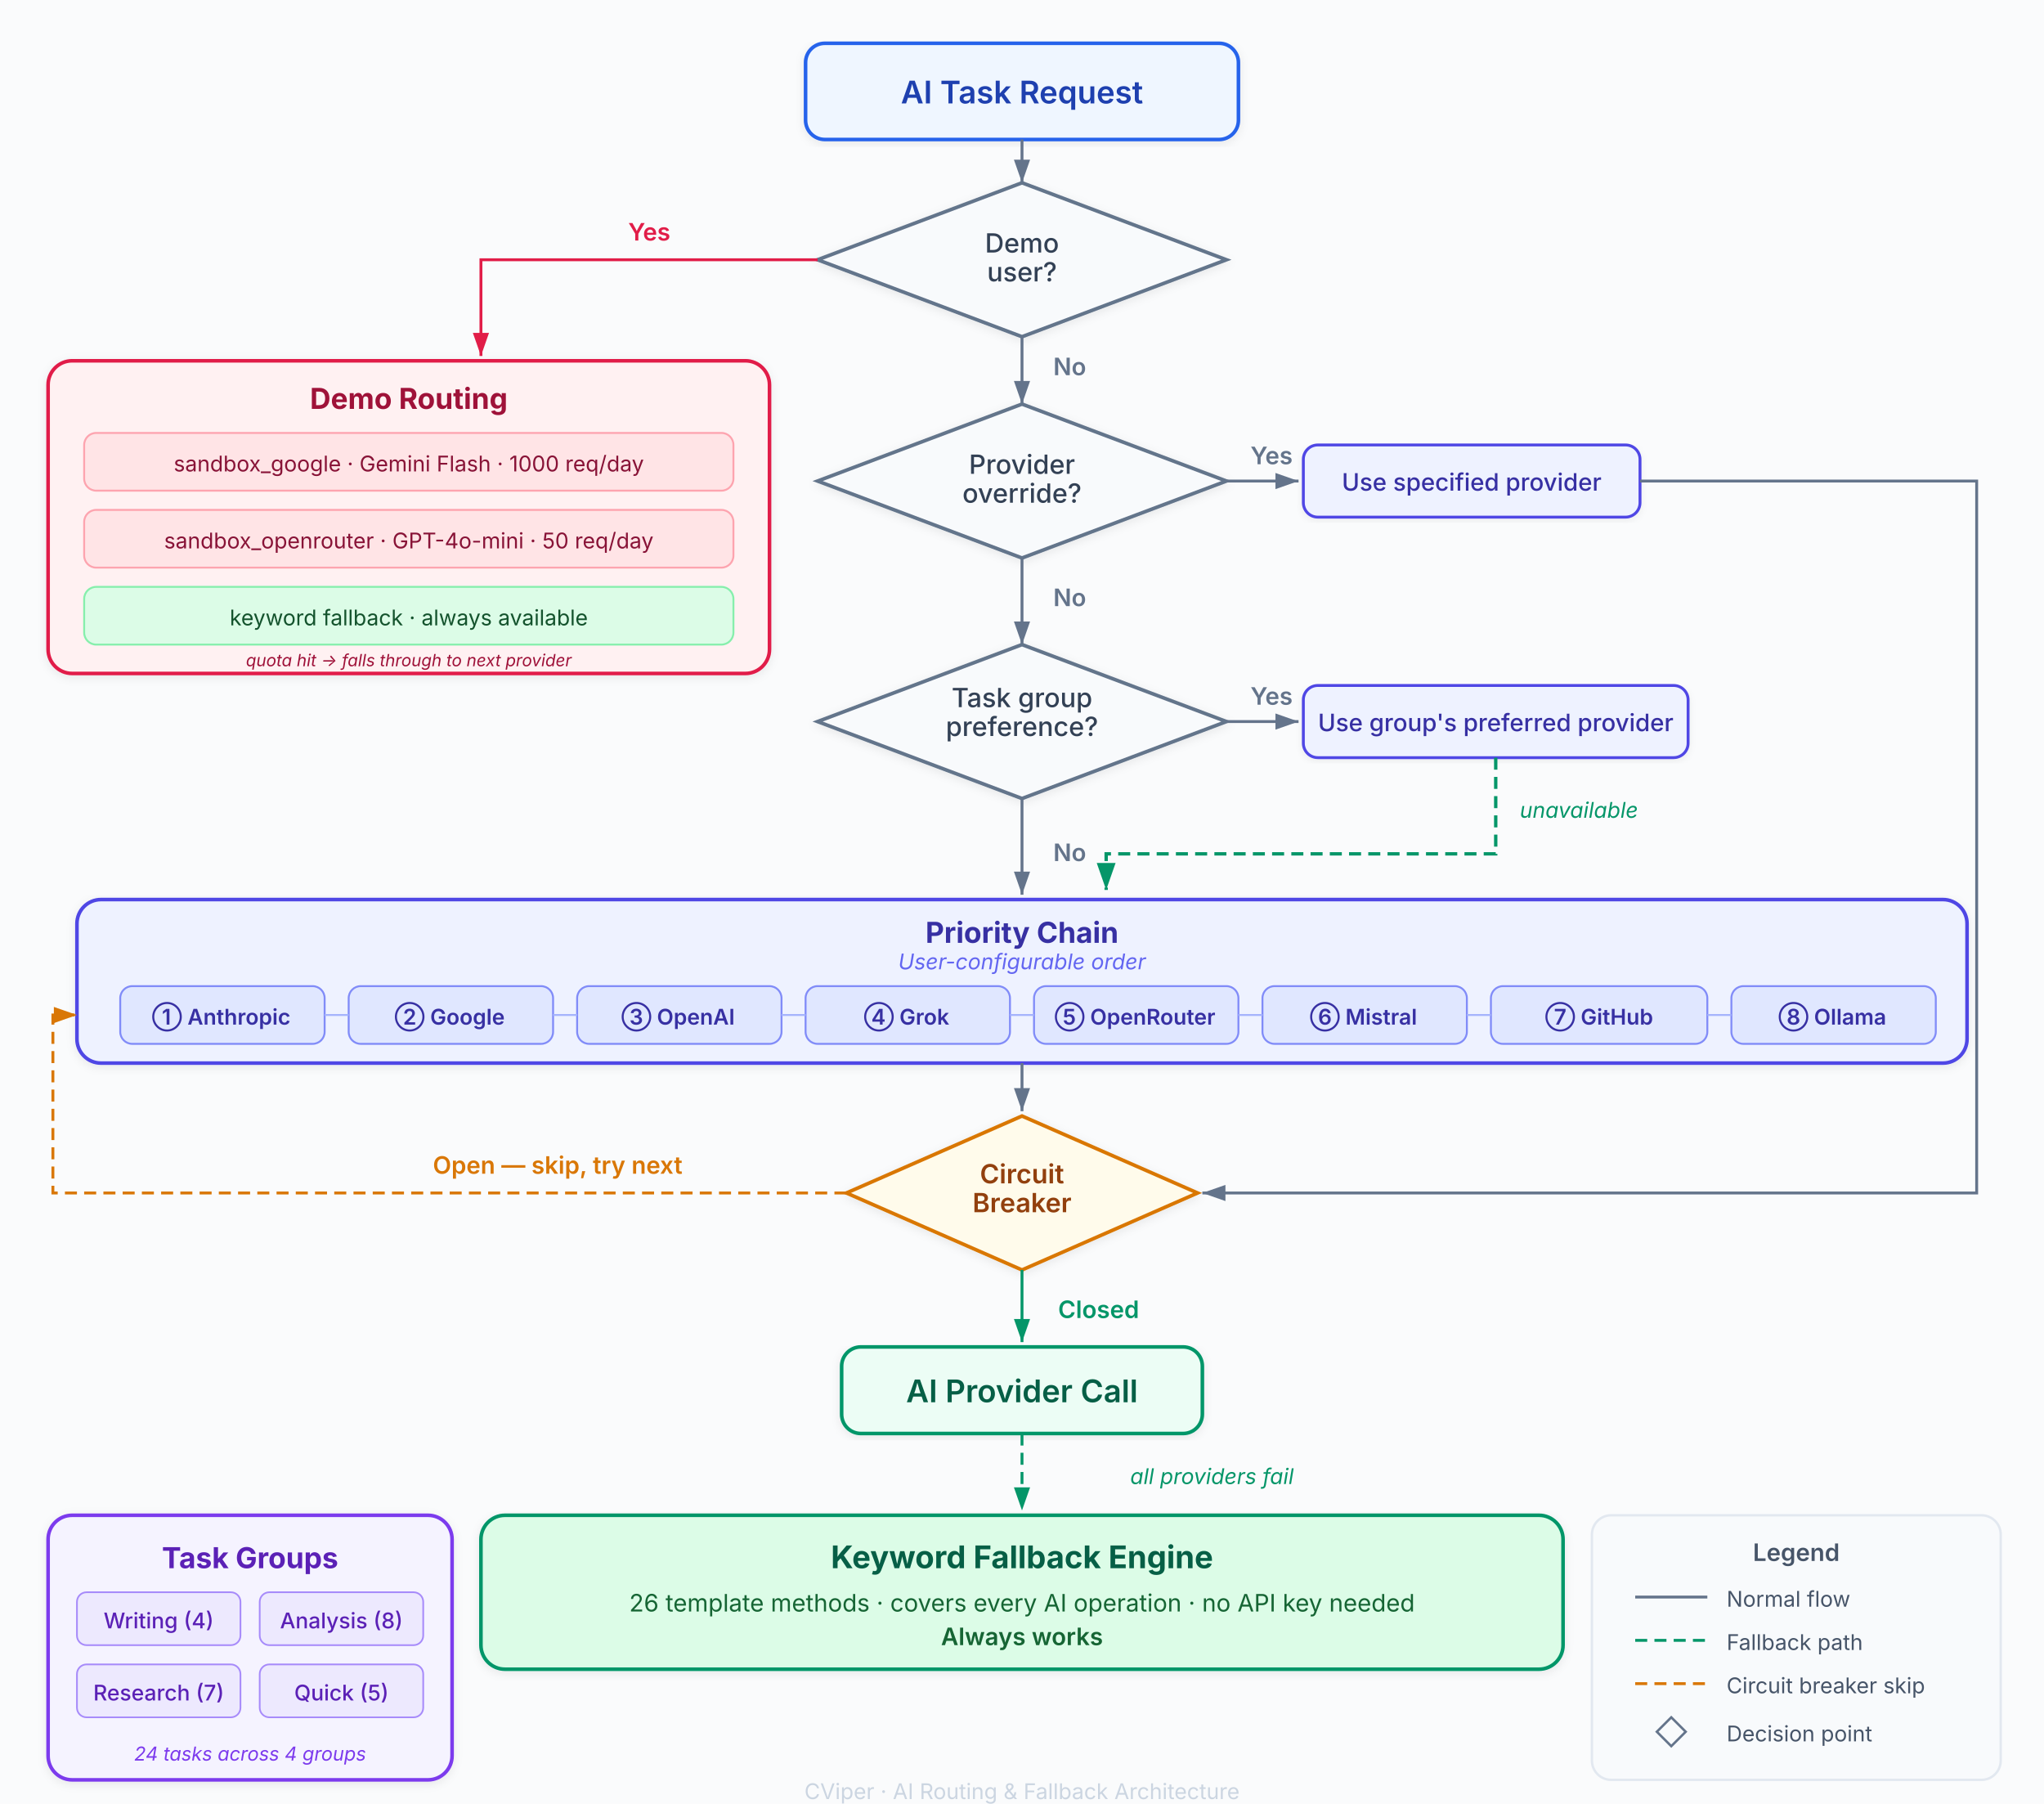
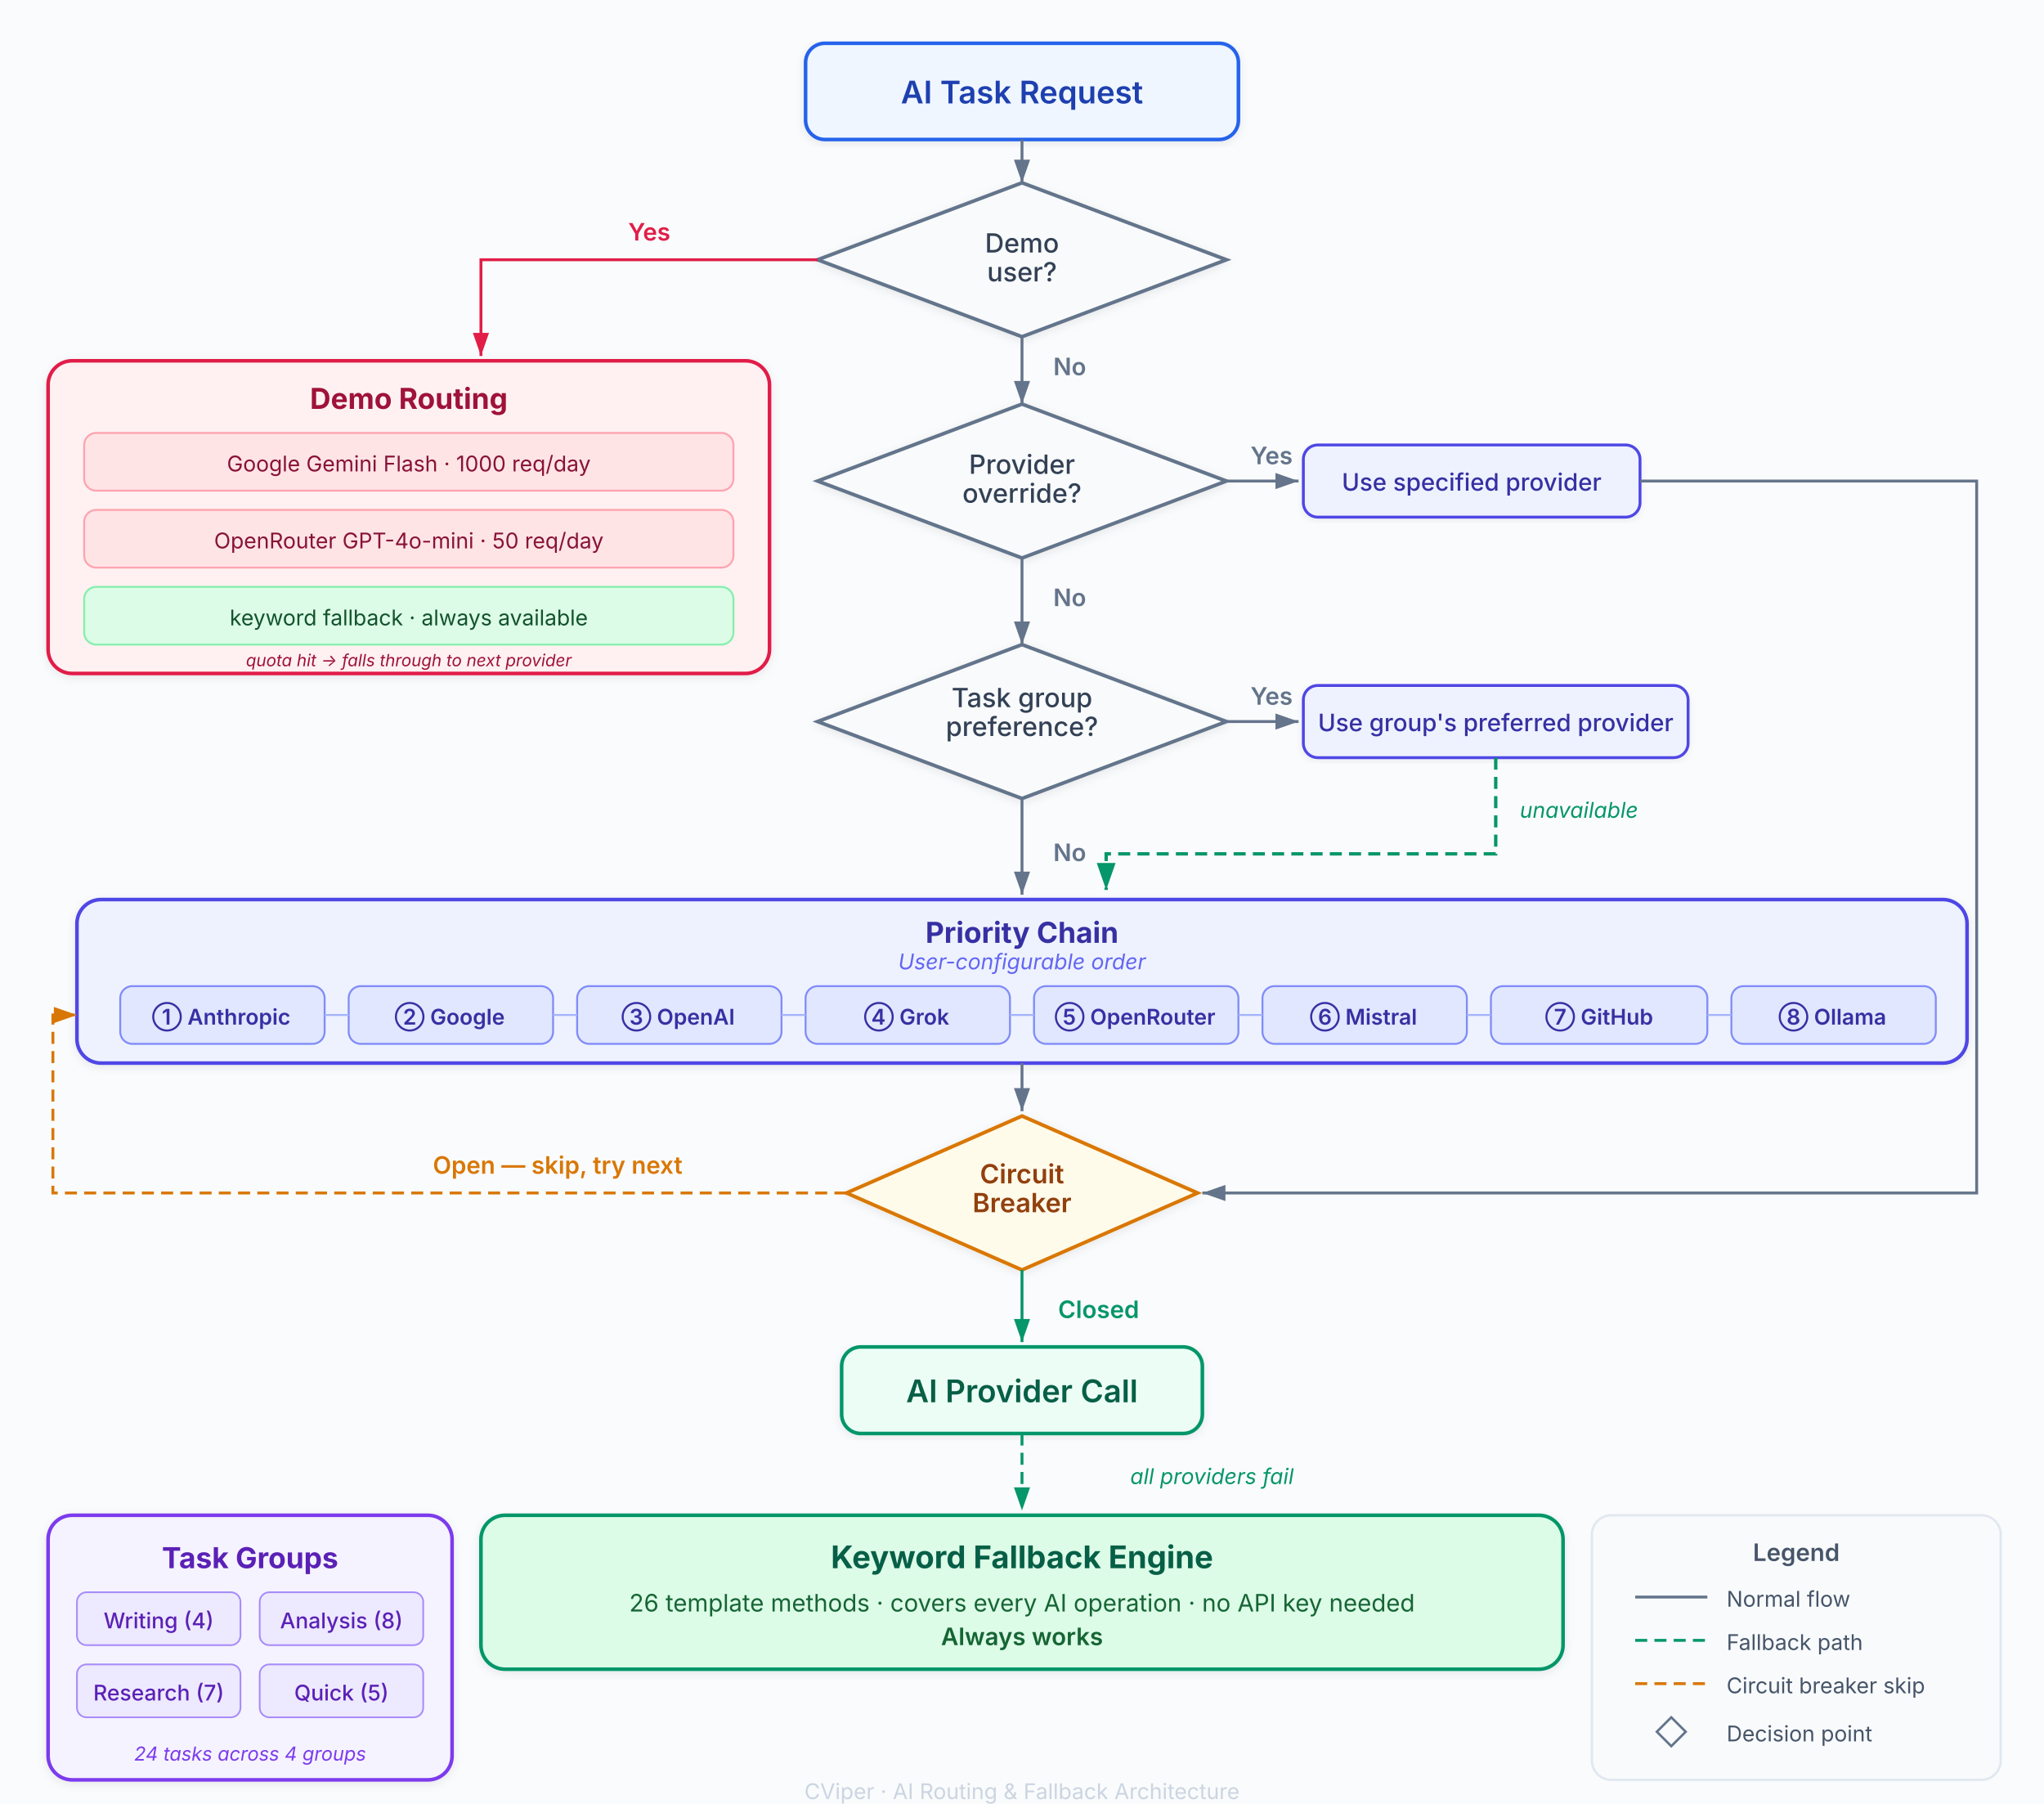
<svg xmlns="http://www.w3.org/2000/svg" viewBox="0 0 850 750" font-family="Inter, system-ui, -apple-system, sans-serif">
  <defs>
    <marker id="arrow" viewBox="0 0 10 7" refX="10" refY="3.5" markerWidth="8" markerHeight="6" orient="auto-start-reverse">
      <path d="M 0 0 L 10 3.5 L 0 7 z" fill="#64748b" />
    </marker>
    <marker id="arrow-green" viewBox="0 0 10 7" refX="10" refY="3.5" markerWidth="8" markerHeight="6" orient="auto-start-reverse">
      <path d="M 0 0 L 10 3.5 L 0 7 z" fill="#059669" />
    </marker>
    <marker id="arrow-amber" viewBox="0 0 10 7" refX="10" refY="3.5" markerWidth="8" markerHeight="6" orient="auto-start-reverse">
      <path d="M 0 0 L 10 3.5 L 0 7 z" fill="#d97706" />
    </marker>
    <marker id="arrow-rose" viewBox="0 0 10 7" refX="10" refY="3.5" markerWidth="8" markerHeight="6" orient="auto-start-reverse">
      <path d="M 0 0 L 10 3.5 L 0 7 z" fill="#e11d48" />
    </marker>
    <filter id="shadow" x="-4%" y="-4%" width="108%" height="112%">
      <feDropShadow dx="0" dy="1" stdDeviation="2" flood-opacity="0.08" flood-color="#000" />
    </filter>
    <filter id="shadow-sm" x="-2%" y="-4%" width="104%" height="112%">
      <feDropShadow dx="0" dy="1" stdDeviation="1.5" flood-opacity="0.06" flood-color="#000" />
    </filter>
  </defs>
  <rect width="850" height="750" fill="#fafbfc" rx="0" />
  <rect x="335" y="18" width="180" height="40" rx="8" fill="#eff6ff" stroke="#2563eb" stroke-width="1.5" filter="url(#shadow)" />
  <text x="425" y="43" text-anchor="middle" font-size="13" font-weight="600" fill="#1e40af">AI Task Request</text>
  <line x1="425" y1="58" x2="425" y2="76" stroke="#64748b" stroke-width="1.2" marker-end="url(#arrow)" />
  <polygon points="425,76 510,108 425,140 340,108" fill="#f8fafc" stroke="#64748b" stroke-width="1.5" filter="url(#shadow)" />
  <text x="425" y="105" text-anchor="middle" font-size="11" font-weight="500" fill="#334155">Demo</text>
  <text x="425" y="117" text-anchor="middle" font-size="11" font-weight="500" fill="#334155">user?</text>
  <path d="M 340,108 L 200,108 L 200,148" stroke="#e11d48" stroke-width="1.2" fill="none" marker-end="url(#arrow-rose)" />
  <text x="270" y="100" text-anchor="middle" font-size="10" font-weight="600" fill="#e11d48">Yes</text>
  <line x1="425" y1="140" x2="425" y2="168" stroke="#64748b" stroke-width="1.2" marker-end="url(#arrow)" />
  <text x="438" y="156" font-size="10" font-weight="600" fill="#64748b">No</text>
  <rect x="20" y="150" width="300" height="130" rx="10" fill="#fff1f2" stroke="#e11d48" stroke-width="1.5" filter="url(#shadow)" />
  <text x="170" y="170" text-anchor="middle" font-size="12" font-weight="700" fill="#9f1239">Demo Routing</text>
  <rect x="35" y="180" width="270" height="24" rx="5" fill="#ffe4e6" stroke="#fda4af" stroke-width="0.8" />
-   <text x="170" y="196" text-anchor="middle" font-size="9" fill="#881337">sandbox_google · Gemini Flash · 1000 req/day</text>
+   <text x="170" y="196" text-anchor="middle" font-size="9" fill="#881337">Google Gemini Flash · 1000 req/day</text>
  <rect x="35" y="212" width="270" height="24" rx="5" fill="#ffe4e6" stroke="#fda4af" stroke-width="0.8" />
-   <text x="170" y="228" text-anchor="middle" font-size="9" fill="#881337">sandbox_openrouter · GPT-4o-mini · 50 req/day</text>
+   <text x="170" y="228" text-anchor="middle" font-size="9" fill="#881337">OpenRouter GPT-4o-mini · 50 req/day</text>
  <rect x="35" y="244" width="270" height="24" rx="5" fill="#dcfce7" stroke="#86efac" stroke-width="0.8" />
  <text x="170" y="260" text-anchor="middle" font-size="9" fill="#14532d">keyword fallback · always available</text>
  <text x="170" y="277" text-anchor="middle" font-size="7" fill="#9f1239" font-style="italic">quota hit → falls through to next provider</text>
  <polygon points="425,168 510,200 425,232 340,200" fill="#f8fafc" stroke="#64748b" stroke-width="1.5" filter="url(#shadow)" />
  <text x="425" y="197" text-anchor="middle" font-size="11" font-weight="500" fill="#334155">Provider</text>
  <text x="425" y="209" text-anchor="middle" font-size="11" font-weight="500" fill="#334155">override?</text>
  <path d="M 510,200 L 540,200" stroke="#64748b" stroke-width="1.2" fill="none" marker-end="url(#arrow)" />
  <text x="520" y="193" font-size="10" font-weight="600" fill="#64748b">Yes</text>
  <rect x="542" y="185" width="140" height="30" rx="6" fill="#eef2ff" stroke="#4f46e5" stroke-width="1.2" filter="url(#shadow-sm)" />
  <text x="612" y="204" text-anchor="middle" font-size="10" font-weight="500" fill="#3730a3">Use specified provider</text>
  <path d="M 682 200 L 822 200 L 822 496 L 500 496" stroke="#64748b" stroke-width="1.2" fill="none" marker-end="url(#arrow)" />
  <line x1="425" y1="232" x2="425" y2="268" stroke="#64748b" stroke-width="1.2" marker-end="url(#arrow)" />
  <text x="438" y="252" font-size="10" font-weight="600" fill="#64748b">No</text>
  <polygon points="425,268 510,300 425,332 340,300" fill="#f8fafc" stroke="#64748b" stroke-width="1.5" filter="url(#shadow)" />
  <text x="425" y="294" text-anchor="middle" font-size="11" font-weight="500" fill="#334155">Task group</text>
  <text x="425" y="306" text-anchor="middle" font-size="11" font-weight="500" fill="#334155">preference?</text>
  <path d="M 510,300 L 540,300" stroke="#64748b" stroke-width="1.2" fill="none" marker-end="url(#arrow)" />
  <text x="520" y="293" font-size="10" font-weight="600" fill="#64748b">Yes</text>
  <rect x="542" y="285" width="160" height="30" rx="6" fill="#eef2ff" stroke="#4f46e5" stroke-width="1.2" filter="url(#shadow-sm)" />
  <text x="622" y="304" text-anchor="middle" font-size="10" font-weight="500" fill="#3730a3">Use group's preferred provider</text>
  <path d="M 622,315 L 622,355 L 460,355 L 460,370" stroke="#059669" stroke-width="1.4" fill="none" stroke-dasharray="5,3" marker-end="url(#arrow-green)" />
  <text x="632" y="340" font-size="9" font-style="italic" fill="#059669">unavailable</text>
  <line x1="425" y1="332" x2="425" y2="372" stroke="#64748b" stroke-width="1.2" marker-end="url(#arrow)" />
  <text x="438" y="358" font-size="10" font-weight="600" fill="#64748b">No</text>
  <rect x="32" y="374" width="786" height="68" rx="10" fill="#eef2ff" stroke="#4f46e5" stroke-width="1.5" filter="url(#shadow)" />
  <text x="425" y="392" text-anchor="middle" font-size="12" font-weight="700" fill="#3730a3">Priority Chain</text>
  <text x="425" y="403" text-anchor="middle" font-size="9" fill="#6366f1" font-style="italic">User-configurable order</text>
  <rect x="50" y="410" width="85" height="24" rx="5" fill="#e0e7ff" stroke="#818cf8" stroke-width="0.8" />
  <text x="92" y="426" text-anchor="middle" font-size="9" font-weight="600" fill="#3730a3">① Anthropic</text>
  <rect x="145" y="410" width="85" height="24" rx="5" fill="#e0e7ff" stroke="#818cf8" stroke-width="0.8" />
  <text x="187" y="426" text-anchor="middle" font-size="9" font-weight="600" fill="#3730a3">② Google</text>
  <rect x="240" y="410" width="85" height="24" rx="5" fill="#e0e7ff" stroke="#818cf8" stroke-width="0.8" />
  <text x="282" y="426" text-anchor="middle" font-size="9" font-weight="600" fill="#3730a3">③ OpenAI</text>
  <rect x="335" y="410" width="85" height="24" rx="5" fill="#e0e7ff" stroke="#818cf8" stroke-width="0.8" />
  <text x="377" y="426" text-anchor="middle" font-size="9" font-weight="600" fill="#3730a3">④ Grok</text>
  <rect x="430" y="410" width="85" height="24" rx="5" fill="#e0e7ff" stroke="#818cf8" stroke-width="0.8" />
  <text x="472" y="426" text-anchor="middle" font-size="9" font-weight="600" fill="#3730a3">⑤ OpenRouter</text>
  <rect x="525" y="410" width="85" height="24" rx="5" fill="#e0e7ff" stroke="#818cf8" stroke-width="0.8" />
  <text x="567" y="426" text-anchor="middle" font-size="9" font-weight="600" fill="#3730a3">⑥ Mistral</text>
  <rect x="620" y="410" width="90" height="24" rx="5" fill="#e0e7ff" stroke="#818cf8" stroke-width="0.8" />
  <text x="665" y="426" text-anchor="middle" font-size="9" font-weight="600" fill="#3730a3">⑦ GitHub</text>
  <rect x="720" y="410" width="85" height="24" rx="5" fill="#e0e7ff" stroke="#818cf8" stroke-width="0.8" />
  <text x="762" y="426" text-anchor="middle" font-size="9" font-weight="600" fill="#3730a3">⑧ Ollama</text>
  <line x1="135" y1="422" x2="145" y2="422" stroke="#a5b4fc" stroke-width="0.8" />
  <line x1="230" y1="422" x2="240" y2="422" stroke="#a5b4fc" stroke-width="0.8" />
  <line x1="325" y1="422" x2="335" y2="422" stroke="#a5b4fc" stroke-width="0.8" />
  <line x1="420" y1="422" x2="430" y2="422" stroke="#a5b4fc" stroke-width="0.8" />
  <line x1="515" y1="422" x2="525" y2="422" stroke="#a5b4fc" stroke-width="0.8" />
  <line x1="610" y1="422" x2="620" y2="422" stroke="#a5b4fc" stroke-width="0.8" />
  <line x1="710" y1="422" x2="720" y2="422" stroke="#a5b4fc" stroke-width="0.8" />
  <line x1="425" y1="442" x2="425" y2="462" stroke="#64748b" stroke-width="1.2" marker-end="url(#arrow)" />
  <polygon points="425,464 498,496 425,528 352,496" fill="#fffbeb" stroke="#d97706" stroke-width="1.5" filter="url(#shadow)" />
  <text x="425" y="492" text-anchor="middle" font-size="11" font-weight="600" fill="#92400e">Circuit</text>
  <text x="425" y="504" text-anchor="middle" font-size="11" font-weight="600" fill="#92400e">Breaker</text>
  <line x1="425" y1="528" x2="425" y2="558" stroke="#059669" stroke-width="1.2" marker-end="url(#arrow-green)" />
  <text x="440" y="548" font-size="10" font-weight="600" fill="#059669">Closed</text>
  <path d="M 352,496 L 22,496 L 22,422 L 32,422" stroke="#d97706" stroke-width="1.2" fill="none" stroke-dasharray="5,3" marker-end="url(#arrow-amber)" />
  <text x="180" y="488" font-size="10" font-weight="600" fill="#d97706">Open — skip, try next</text>
  <rect x="350" y="560" width="150" height="36" rx="8" fill="#ecfdf5" stroke="#059669" stroke-width="1.5" filter="url(#shadow)" />
  <text x="425" y="583" text-anchor="middle" font-size="13" font-weight="600" fill="#065f46">AI Provider Call</text>
  <path d="M 425,596 L 425,628" stroke="#059669" stroke-width="1.2" fill="none" stroke-dasharray="5,3" marker-end="url(#arrow-green)" />
  <text x="470" y="617" font-size="9" font-style="italic" fill="#059669">all providers fail</text>
  <rect x="200" y="630" width="450" height="64" rx="10" fill="#dcfce7" stroke="#059669" stroke-width="1.5" filter="url(#shadow)" />
  <text x="425" y="652" text-anchor="middle" font-size="13" font-weight="700" fill="#065f46">Keyword Fallback Engine</text>
  <text x="425" y="670" text-anchor="middle" font-size="10" fill="#166534">26 template methods · covers every AI operation · no API key needed</text>
  <text x="425" y="684" text-anchor="middle" font-size="10" font-weight="600" fill="#166534">Always works</text>
  <rect x="20" y="630" width="168" height="110" rx="10" fill="#f5f3ff" stroke="#7c3aed" stroke-width="1.5" filter="url(#shadow)" />
  <text x="104" y="652" text-anchor="middle" font-size="12" font-weight="700" fill="#5b21b6">Task Groups</text>
  <rect x="32" y="662" width="68" height="22" rx="4" fill="#ede9fe" stroke="#a78bfa" stroke-width="0.7" />
  <text x="66" y="677" text-anchor="middle" font-size="9" font-weight="500" fill="#5b21b6">Writing (4)</text>
  <rect x="108" y="662" width="68" height="22" rx="4" fill="#ede9fe" stroke="#a78bfa" stroke-width="0.7" />
  <text x="142" y="677" text-anchor="middle" font-size="9" font-weight="500" fill="#5b21b6">Analysis (8)</text>
  <rect x="32" y="692" width="68" height="22" rx="4" fill="#ede9fe" stroke="#a78bfa" stroke-width="0.7" />
  <text x="66" y="707" text-anchor="middle" font-size="9" font-weight="500" fill="#5b21b6">Research (7)</text>
  <rect x="108" y="692" width="68" height="22" rx="4" fill="#ede9fe" stroke="#a78bfa" stroke-width="0.7" />
  <text x="142" y="707" text-anchor="middle" font-size="9" font-weight="500" fill="#5b21b6">Quick (5)</text>
  <text x="104" y="732" text-anchor="middle" font-size="8" fill="#7c3aed" font-style="italic">24 tasks across 4 groups</text>
  <rect x="662" y="630" width="170" height="110" rx="8" fill="#f8fafc" stroke="#e2e8f0" stroke-width="1" />
  <text x="747" y="649" text-anchor="middle" font-size="10" font-weight="600" fill="#475569">Legend</text>
  <line x1="680" y1="664" x2="710" y2="664" stroke="#64748b" stroke-width="1.2" />
  <text x="718" y="668" font-size="9" fill="#475569">Normal flow</text>
  <line x1="680" y1="682" x2="710" y2="682" stroke="#059669" stroke-width="1.2" stroke-dasharray="5,3" />
  <text x="718" y="686" font-size="9" fill="#475569">Fallback path</text>
  <line x1="680" y1="700" x2="710" y2="700" stroke="#d97706" stroke-width="1.2" stroke-dasharray="5,3" />
  <text x="718" y="704" font-size="9" fill="#475569">Circuit breaker skip</text>
  <polygon points="695,714 701,720 695,726 689,720" fill="#f8fafc" stroke="#64748b" stroke-width="1" />
  <text x="718" y="724" font-size="9" fill="#475569">Decision point</text>
  <text x="425" y="748" text-anchor="middle" font-size="9" fill="#cbd5e1">CViper · AI Routing &amp; Fallback Architecture</text>
</svg>
